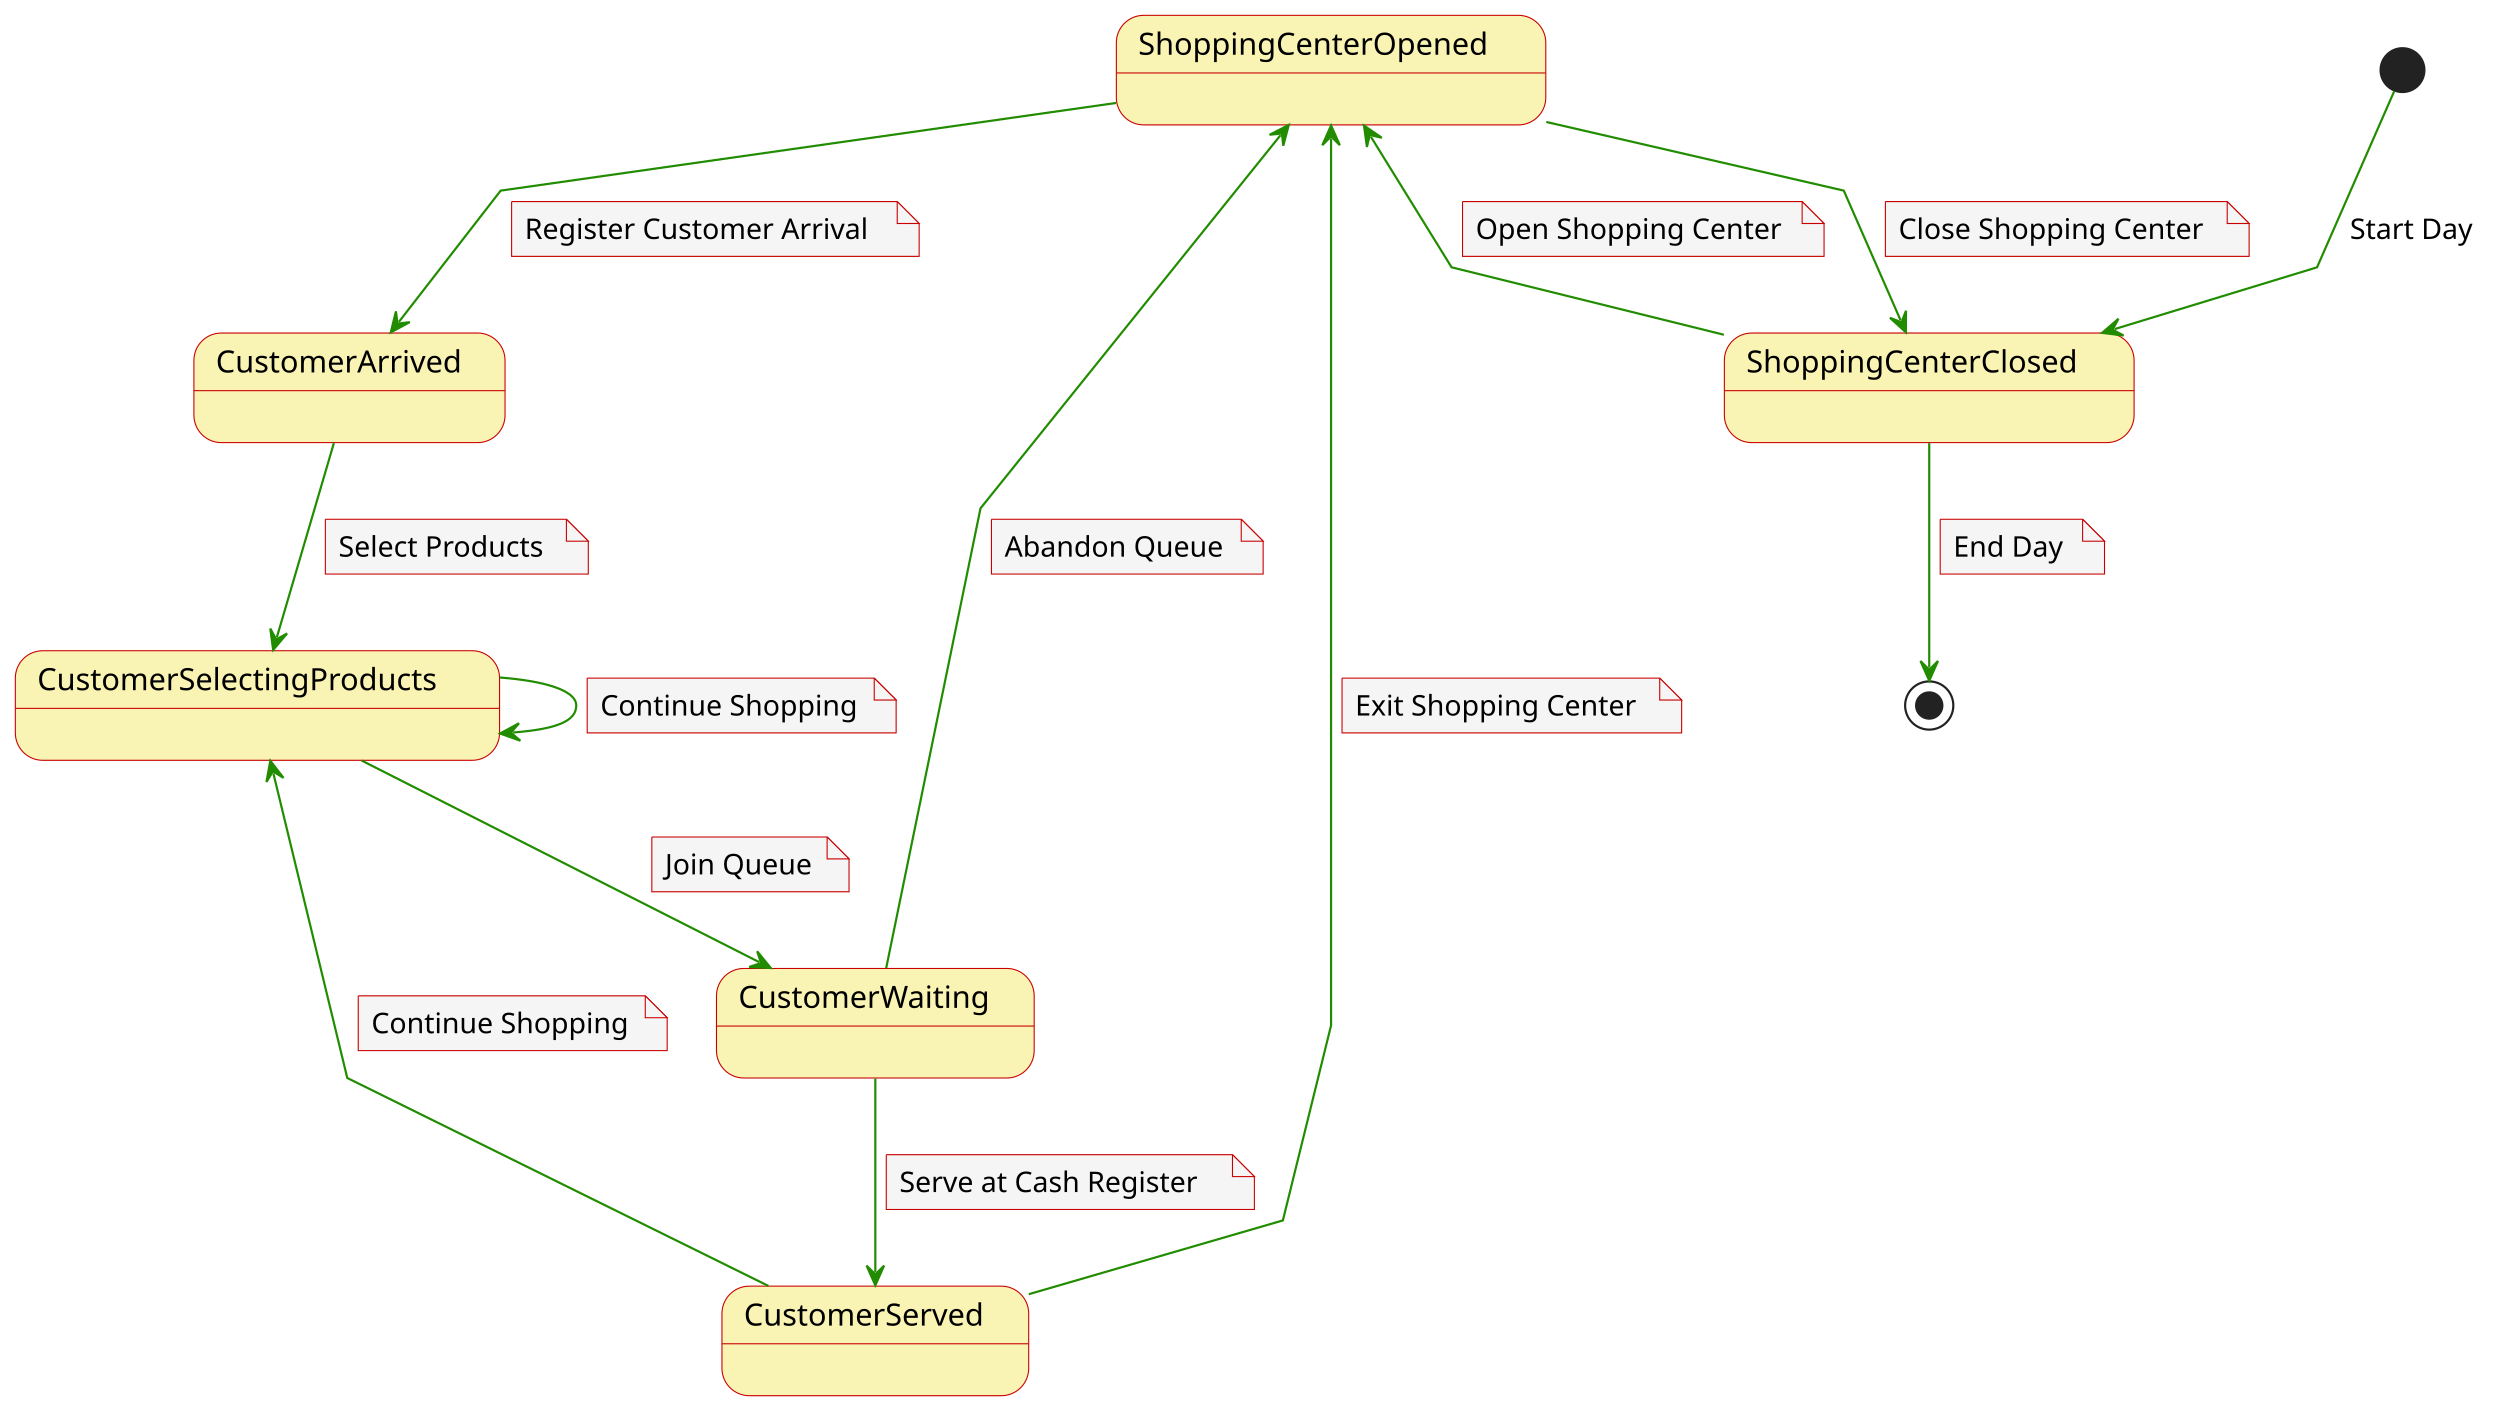
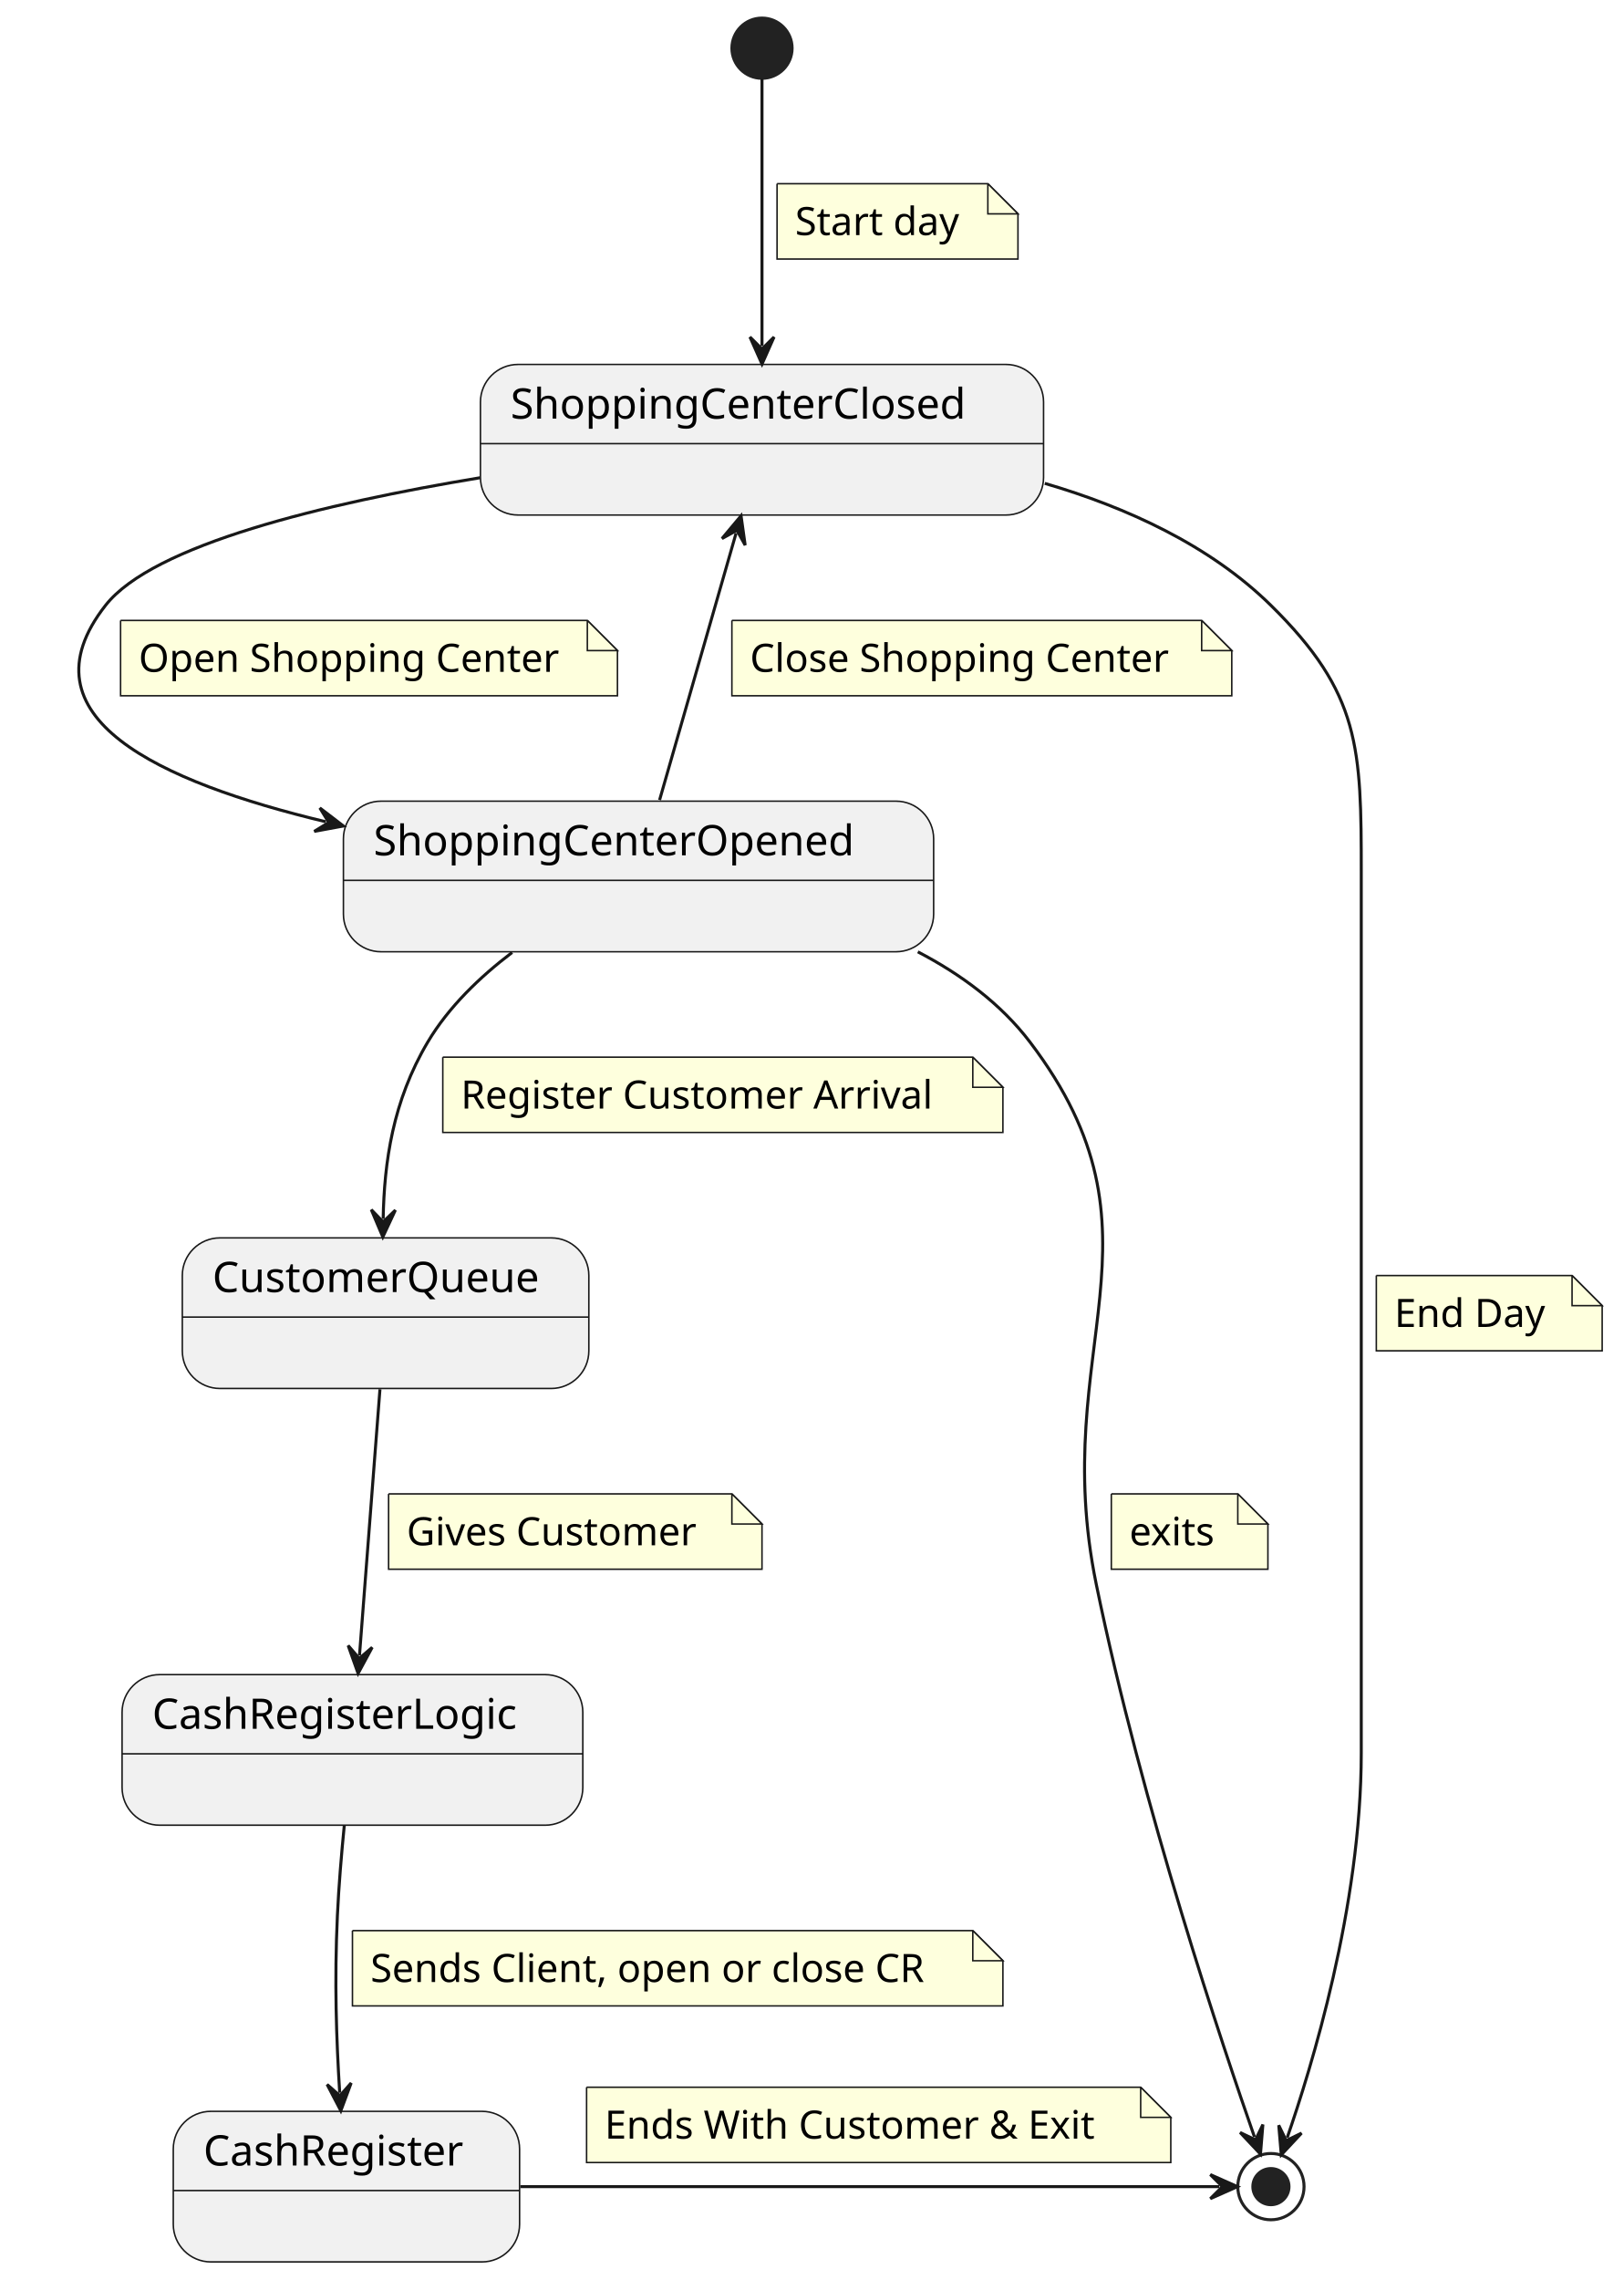
- <svg xmlns="http://www.w3.org/2000/svg" contentStyleType="text/css" height="643px" preserveAspectRatio="none" style="width:1141px;height:643px;background:#FFFFFF;" version="1.1" viewBox="0 0 1141 643" width="1141px" zoomAndPan="magnify">
+ <svg xmlns="http://www.w3.org/2000/svg" contentStyleType="text/css" height="757px" preserveAspectRatio="none" style="width:539px;height:757px;background:#FFFFFF;" version="1.1" viewBox="0 0 539 757" width="539px" zoomAndPan="magnify">
  <defs />
  <g>
-     <ellipse cx="1096.5" cy="32" fill="#222222" rx="10" ry="10" style="stroke:#222222;stroke-width:1.0;" />
+     <ellipse cx="253.039" cy="16" fill="#222222" rx="10" ry="10" style="stroke:#222222;stroke-width:1.0;" />
    <g id="ShoppingCenterClosed">
-       <rect fill="#FAF4B4" height="50" rx="12.5" ry="12.5" style="stroke:#C90000;stroke-width:0.5;" width="187" x="787" y="152" />
-       <line style="stroke:#C90000;stroke-width:0.5;" x1="787" x2="974" y1="178.297" y2="178.297" />
-       <text fill="#000000" font-family="sans-serif" font-size="14" lengthAdjust="spacing" textLength="167" x="797" y="169.995">ShoppingCenterClosed</text>
+       <rect fill="#F1F1F1" height="50" rx="12.5" ry="12.5" style="stroke:#181818;stroke-width:0.5;" width="187" x="159.539" y="121" />
+       <line style="stroke:#181818;stroke-width:0.5;" x1="159.539" x2="346.539" y1="147.297" y2="147.297" />
+       <text fill="#000000" font-family="sans-serif" font-size="14" lengthAdjust="spacing" textLength="167" x="169.539" y="138.995">ShoppingCenterClosed</text>
    </g>
    <g id="ShoppingCenterOpened">
-       <rect fill="#FAF4B4" height="50" rx="12.5" ry="12.5" style="stroke:#C90000;stroke-width:0.5;" width="196" x="509.5" y="7" />
-       <line style="stroke:#C90000;stroke-width:0.5;" x1="509.5" x2="705.5" y1="33.297" y2="33.297" />
-       <text fill="#000000" font-family="sans-serif" font-size="14" lengthAdjust="spacing" textLength="176" x="519.5" y="24.995">ShoppingCenterOpened</text>
+       <rect fill="#F1F1F1" height="50" rx="12.5" ry="12.5" style="stroke:#181818;stroke-width:0.5;" width="196" x="114.039" y="266" />
+       <line style="stroke:#181818;stroke-width:0.5;" x1="114.039" x2="310.039" y1="292.297" y2="292.297" />
+       <text fill="#000000" font-family="sans-serif" font-size="14" lengthAdjust="spacing" textLength="176" x="124.039" y="283.995">ShoppingCenterOpened</text>
    </g>
-     <g id="CustomerArrived">
-       <rect fill="#FAF4B4" height="50" rx="12.5" ry="12.5" style="stroke:#C90000;stroke-width:0.5;" width="142" x="88.5" y="152" />
-       <line style="stroke:#C90000;stroke-width:0.5;" x1="88.5" x2="230.5" y1="178.297" y2="178.297" />
-       <text fill="#000000" font-family="sans-serif" font-size="14" lengthAdjust="spacing" textLength="122" x="98.5" y="169.995">CustomerArrived</text>
+     <g id="CustomerQueue">
+       <rect fill="#F1F1F1" height="50" rx="12.5" ry="12.5" style="stroke:#181818;stroke-width:0.5;" width="135" x="60.539" y="411" />
+       <line style="stroke:#181818;stroke-width:0.5;" x1="60.539" x2="195.539" y1="437.297" y2="437.297" />
+       <text fill="#000000" font-family="sans-serif" font-size="14" lengthAdjust="spacing" textLength="115" x="70.539" y="428.995">CustomerQueue</text>
    </g>
-     <g id="CustomerSelectingProducts">
-       <rect fill="#FAF4B4" height="50" rx="12.5" ry="12.5" style="stroke:#C90000;stroke-width:0.5;" width="221" x="7" y="297" />
-       <line style="stroke:#C90000;stroke-width:0.5;" x1="7" x2="228" y1="323.297" y2="323.297" />
-       <text fill="#000000" font-family="sans-serif" font-size="14" lengthAdjust="spacing" textLength="201" x="17" y="314.995">CustomerSelectingProducts</text>
+     <ellipse cx="422.039" cy="726" fill="none" rx="11" ry="11" style="stroke:#222222;stroke-width:1.0;" />
+     <ellipse cx="422.039" cy="726" fill="#222222" rx="6" ry="6" style="stroke:#222222;stroke-width:1.0;" />
+     <g id="CashRegisterLogic">
+       <rect fill="#F1F1F1" height="50" rx="12.5" ry="12.5" style="stroke:#181818;stroke-width:0.5;" width="153" x="40.539" y="556" />
+       <line style="stroke:#181818;stroke-width:0.5;" x1="40.539" x2="193.539" y1="582.297" y2="582.297" />
+       <text fill="#000000" font-family="sans-serif" font-size="14" lengthAdjust="spacing" textLength="133" x="50.539" y="573.995">CashRegisterLogic</text>
    </g>
-     <g id="CustomerWaiting">
-       <rect fill="#FAF4B4" height="50" rx="12.5" ry="12.5" style="stroke:#C90000;stroke-width:0.5;" width="145" x="327" y="442" />
-       <line style="stroke:#C90000;stroke-width:0.5;" x1="327" x2="472" y1="468.297" y2="468.297" />
-       <text fill="#000000" font-family="sans-serif" font-size="14" lengthAdjust="spacing" textLength="125" x="337" y="459.995">CustomerWaiting</text>
+     <g id="CashRegister">
+       <rect fill="#F1F1F1" height="50" rx="12.5" ry="12.5" style="stroke:#181818;stroke-width:0.5;" width="115" x="57.539" y="701" />
+       <line style="stroke:#181818;stroke-width:0.5;" x1="57.539" x2="172.539" y1="727.297" y2="727.297" />
+       <text fill="#000000" font-family="sans-serif" font-size="14" lengthAdjust="spacing" textLength="95" x="67.539" y="718.995">CashRegister</text>
    </g>
-     <g id="CustomerServed">
-       <rect fill="#FAF4B4" height="50" rx="12.5" ry="12.5" style="stroke:#C90000;stroke-width:0.5;" width="140" x="329.5" y="587" />
-       <line style="stroke:#C90000;stroke-width:0.5;" x1="329.5" x2="469.5" y1="613.297" y2="613.297" />
-       <text fill="#000000" font-family="sans-serif" font-size="14" lengthAdjust="spacing" textLength="120" x="339.5" y="604.995">CustomerServed</text>
-     </g>
-     <ellipse cx="880.5" cy="322" fill="none" rx="11" ry="11" style="stroke:#222222;stroke-width:1.0;" />
-     <ellipse cx="880.5" cy="322" fill="#222222" rx="6" ry="6" style="stroke:#222222;stroke-width:1.0;" />
    <g id="link_*start*_ShoppingCenterClosed">
-       <path d="M1092.76,41.534 C1083,63.81 1057.5,122 1057.5,122 C1057.5,122 1012.362,135.771 965.162,150.171 " fill="none" id="*start*-to-ShoppingCenterClosed" style="stroke:#218C00;stroke-width:1.0;" />
-       <polygon fill="#218C00" points="959.423,151.922,969.198,153.122,964.205,150.463,966.864,145.47,959.423,151.922" style="stroke:#218C00;stroke-width:1.0;" />
-       <text fill="#000000" font-family="sans-serif" font-size="13" lengthAdjust="spacing" textLength="61" x="1072.5" y="109.067">Start Day</text>
+       <path d="M253.039,26.205 C253.039,45.81 253.039,86.228 253.039,114.891 " fill="none" id="*start*-to-ShoppingCenterClosed" style="stroke:#181818;stroke-width:1.0;" />
+       <polygon fill="#181818" points="253.039,120.891,257.039,111.891,253.039,115.891,249.039,111.891,253.039,120.891" style="stroke:#181818;stroke-width:1.0;" />
+       <path d="M258.039,61 L258.039,86 L338.039,86 L338.039,71 L328.039,61 L258.039,61 " fill="#FEFFDD" style="stroke:#181818;stroke-width:0.5;" />
+       <path d="M328.039,61 L328.039,71 L338.039,71 L328.039,61 " fill="#FEFFDD" style="stroke:#181818;stroke-width:0.5;" />
+       <text fill="#000000" font-family="sans-serif" font-size="13" lengthAdjust="spacing" textLength="59" x="264.039" y="78.067">Start day</text>
    </g>
    <g id="link_ShoppingCenterClosed_ShoppingCenterOpened">
-       <path d="M786.783,152.786 C727.698,138.15 662.5,122 662.5,122 C662.5,122 641.967,88.775 625.683,62.424 " fill="none" id="ShoppingCenterClosed-to-ShoppingCenterOpened" style="stroke:#218C00;stroke-width:1.0;" />
-       <polygon fill="#218C00" points="622.529,57.32,623.857,67.079,625.157,61.573,630.663,62.873,622.529,57.32" style="stroke:#218C00;stroke-width:1.0;" />
-       <path d="M667.5,92 L667.5,117 L832.5,117 L832.5,102 L822.5,92 L667.5,92 " fill="#F5F5F5" style="stroke:#C90000;stroke-width:0.5;" />
-       <path d="M822.5,92 L822.5,102 L832.5,102 L822.5,92 " fill="#F5F5F5" style="stroke:#C90000;stroke-width:0.5;" />
-       <text fill="#000000" font-family="sans-serif" font-size="13" lengthAdjust="spacing" textLength="144" x="673.5" y="109.067">Open Shopping Center</text>
+       <path d="M159.423,158.616 C107.71,167.166 50.808,180.849 35.039,201 C6,238.11 52.898,259.592 108.199,272.844 " fill="none" id="ShoppingCenterClosed-to-ShoppingCenterOpened" style="stroke:#181818;stroke-width:1.0;" />
+       <polygon fill="#181818" points="114.033,274.242,106.213,268.255,109.171,273.077,104.349,276.034,114.033,274.242" style="stroke:#181818;stroke-width:1.0;" />
+       <path d="M40.039,206 L40.039,231 L205.039,231 L205.039,216 L195.039,206 L40.039,206 " fill="#FEFFDD" style="stroke:#181818;stroke-width:0.5;" />
+       <path d="M195.039,206 L195.039,216 L205.039,216 L195.039,206 " fill="#FEFFDD" style="stroke:#181818;stroke-width:0.5;" />
+       <text fill="#000000" font-family="sans-serif" font-size="13" lengthAdjust="spacing" textLength="144" x="46.039" y="223.067">Open Shopping Center</text>
    </g>
    <g id="link_ShoppingCenterOpened_ShoppingCenterClosed">
-       <path d="M705.72,55.666 C769.757,70.444 841.5,87 841.5,87 C841.5,87 855.888,119.834 867.435,146.185 " fill="none" id="ShoppingCenterOpened-to-ShoppingCenterClosed" style="stroke:#218C00;stroke-width:1.0;" />
-       <polygon fill="#218C00" points="869.843,151.68,869.894,141.831,867.836,147.1,862.567,145.042,869.843,151.68" style="stroke:#218C00;stroke-width:1.0;" />
-       <path d="M860.5,92 L860.5,117 L1026.5,117 L1026.5,102 L1016.5,92 L860.5,92 " fill="#F5F5F5" style="stroke:#C90000;stroke-width:0.5;" />
-       <path d="M1016.5,92 L1016.5,102 L1026.5,102 L1016.5,92 " fill="#F5F5F5" style="stroke:#C90000;stroke-width:0.5;" />
-       <text fill="#000000" font-family="sans-serif" font-size="13" lengthAdjust="spacing" textLength="145" x="866.5" y="109.067">Close Shopping Center</text>
+       <path d="M219.028,265.623 C226.581,239.281 236.891,203.322 244.431,177.026 " fill="none" id="ShoppingCenterOpened-to-ShoppingCenterClosed" style="stroke:#181818;stroke-width:1.0;" />
+       <polygon fill="#181818" points="246.084,171.258,239.759,178.807,244.706,176.064,247.449,181.012,246.084,171.258" style="stroke:#181818;stroke-width:1.0;" />
+       <path d="M243.039,206 L243.039,231 L409.039,231 L409.039,216 L399.039,206 L243.039,206 " fill="#FEFFDD" style="stroke:#181818;stroke-width:0.5;" />
+       <path d="M399.039,206 L399.039,216 L409.039,216 L399.039,206 " fill="#FEFFDD" style="stroke:#181818;stroke-width:0.5;" />
+       <text fill="#000000" font-family="sans-serif" font-size="13" lengthAdjust="spacing" textLength="145" x="249.039" y="223.067">Close Shopping Center</text>
    </g>
-     <g id="link_ShoppingCenterOpened_CustomerArrived">
-       <path d="M509.405,46.977 C397.109,62.977 228.5,87 228.5,87 C228.5,87 202.46,120.587 182.031,146.938 " fill="none" id="ShoppingCenterOpened-to-CustomerArrived" style="stroke:#218C00;stroke-width:1.0;" />
-       <polygon fill="#218C00" points="178.355,151.68,187.031,147.018,181.418,147.728,180.708,142.116,178.355,151.68" style="stroke:#218C00;stroke-width:1.0;" />
-       <path d="M233.5,92 L233.5,117 L419.5,117 L419.5,102 L409.5,92 L233.5,92 " fill="#F5F5F5" style="stroke:#C90000;stroke-width:0.5;" />
-       <path d="M409.5,92 L409.5,102 L419.5,102 L409.5,92 " fill="#F5F5F5" style="stroke:#C90000;stroke-width:0.5;" />
-       <text fill="#000000" font-family="sans-serif" font-size="13" lengthAdjust="spacing" textLength="165" x="239.5" y="109.067">Register Customer Arrival</text>
+     <g id="link_ShoppingCenterOpened_CustomerQueue">
+       <path d="M170.062,316.231 C159.347,324.367 148.924,334.38 142.039,346 C130.398,365.647 127.596,385.833 127.238,404.708 " fill="none" id="ShoppingCenterOpened-to-CustomerQueue" style="stroke:#181818;stroke-width:1.0;" />
+       <polygon fill="#181818" points="127.124,410.707,131.294,401.784,127.219,405.708,123.296,401.633,127.124,410.707" style="stroke:#181818;stroke-width:1.0;" />
+       <path d="M147.039,351 L147.039,376 L333.039,376 L333.039,361 L323.039,351 L147.039,351 " fill="#FEFFDD" style="stroke:#181818;stroke-width:0.5;" />
+       <path d="M323.039,351 L323.039,361 L333.039,361 L323.039,351 " fill="#FEFFDD" style="stroke:#181818;stroke-width:0.5;" />
+       <text fill="#000000" font-family="sans-serif" font-size="13" lengthAdjust="spacing" textLength="165" x="153.039" y="368.067">Register Customer Arrival</text>
    </g>
-     <g id="link_CustomerArrived_CustomerSelectingProducts">
-       <path d="M152.375,202.258 C144.652,228.554 134.088,264.524 126.351,290.866 " fill="none" id="CustomerArrived-to-CustomerSelectingProducts" style="stroke:#218C00;stroke-width:1.0;" />
-       <polygon fill="#218C00" points="124.66,296.623,131.034,289.115,126.069,291.826,123.358,286.861,124.66,296.623" style="stroke:#218C00;stroke-width:1.0;" />
-       <path d="M148.5,237 L148.5,262 L268.5,262 L268.5,247 L258.5,237 L148.5,237 " fill="#F5F5F5" style="stroke:#C90000;stroke-width:0.5;" />
-       <path d="M258.5,237 L258.5,247 L268.5,247 L258.5,237 " fill="#F5F5F5" style="stroke:#C90000;stroke-width:0.5;" />
-       <text fill="#000000" font-family="sans-serif" font-size="13" lengthAdjust="spacing" textLength="99" x="154.5" y="254.067">Select Products</text>
+     <g id="link_ShoppingCenterOpened_*end*">
+       <path d="M304.783,316.024 C319.123,323.49 332.359,333.25 342.039,346 C390.773,410.192 347.821,447.053 364.039,526 C379.246,600.025 406.553,680.849 416.587,709.54 " fill="none" id="ShoppingCenterOpened-to-*end*" style="stroke:#181818;stroke-width:1.0;" />
+       <polygon fill="#181818" points="418.567,715.204,419.372,705.388,416.917,710.484,411.821,708.029,418.567,715.204" style="stroke:#181818;stroke-width:1.0;" />
+       <path d="M369.039,496 L369.039,521 L421.039,521 L421.039,506 L411.039,496 L369.039,496 " fill="#FEFFDD" style="stroke:#181818;stroke-width:0.5;" />
+       <path d="M411.039,496 L411.039,506 L421.039,506 L411.039,496 " fill="#FEFFDD" style="stroke:#181818;stroke-width:0.5;" />
+       <text fill="#000000" font-family="sans-serif" font-size="13" lengthAdjust="spacing" textLength="31" x="375.039" y="513.067">exits</text>
    </g>
-     <g id="link_CustomerSelectingProducts_CustomerWaiting">
-       <path d="M165.019,347.096 C216.975,373.443 294.402,412.705 346.436,439.091 " fill="none" id="CustomerSelectingProducts-to-CustomerWaiting" style="stroke:#218C00;stroke-width:1.0;" />
-       <polygon fill="#218C00" points="351.787,441.805,345.569,434.167,347.328,439.544,341.951,441.302,351.787,441.805" style="stroke:#218C00;stroke-width:1.0;" />
-       <path d="M297.5,382 L297.5,407 L387.5,407 L387.5,392 L377.5,382 L297.5,382 " fill="#F5F5F5" style="stroke:#C90000;stroke-width:0.5;" />
-       <path d="M377.5,382 L377.5,392 L387.5,392 L377.5,382 " fill="#F5F5F5" style="stroke:#C90000;stroke-width:0.5;" />
-       <text fill="#000000" font-family="sans-serif" font-size="13" lengthAdjust="spacing" textLength="69" x="303.5" y="399.067">Join Queue</text>
+     <g id="link_CustomerQueue_CashRegisterLogic">
+       <path d="M126.173,461.258 C124.15,487.554 121.401,523.299 119.374,549.641 " fill="none" id="CustomerQueue-to-CashRegisterLogic" style="stroke:#181818;stroke-width:1.0;" />
+       <polygon fill="#181818" points="118.914,555.623,123.593,546.956,119.298,550.638,115.616,546.343,118.914,555.623" style="stroke:#181818;stroke-width:1.0;" />
+       <path d="M129.039,496 L129.039,521 L253.039,521 L253.039,506 L243.039,496 L129.039,496 " fill="#FEFFDD" style="stroke:#181818;stroke-width:0.5;" />
+       <path d="M243.039,496 L243.039,506 L253.039,506 L243.039,496 " fill="#FEFFDD" style="stroke:#181818;stroke-width:0.5;" />
+       <text fill="#000000" font-family="sans-serif" font-size="13" lengthAdjust="spacing" textLength="103" x="135.039" y="513.067">Gives Customer</text>
    </g>
-     <g id="link_CustomerSelectingProducts_CustomerSelectingProducts">
-       <path d="M228.207,309.217 C248.64,310.813 263,315.074 263,322 C263,328.926 254.622,332.72 234.189,334.316 " fill="none" id="CustomerSelectingProducts-to-CustomerSelectingProducts" style="stroke:#218C00;stroke-width:1.0;" />
-       <polygon fill="#218C00" points="228.207,334.783,237.491,338.07,233.192,334.394,236.868,330.094,228.207,334.783" style="stroke:#218C00;stroke-width:1.0;" />
-       <path d="M268,309.5 L268,334.5 L409,334.5 L409,319.5 L399,309.5 L268,309.5 " fill="#F5F5F5" style="stroke:#C90000;stroke-width:0.5;" />
-       <path d="M399,309.5 L399,319.5 L409,319.5 L399,309.5 " fill="#F5F5F5" style="stroke:#C90000;stroke-width:0.5;" />
-       <text fill="#000000" font-family="sans-serif" font-size="13" lengthAdjust="spacing" textLength="120" x="274" y="326.567">Continue Shopping</text>
+     <g id="link_CashRegisterLogic_CashRegister">
+       <path d="M114.322,606.16 C113.401,615.473 112.491,626.219 112.039,636 C111.026,657.93 111.685,676.927 112.806,694.83 " fill="none" id="CashRegisterLogic-to-CashRegister" style="stroke:#181818;stroke-width:1.0;" />
+       <polygon fill="#181818" points="113.181,700.818,116.611,691.586,112.869,695.828,108.627,692.086,113.181,700.818" style="stroke:#181818;stroke-width:1.0;" />
+       <path d="M117.039,641 L117.039,666 L333.039,666 L333.039,651 L323.039,641 L117.039,641 " fill="#FEFFDD" style="stroke:#181818;stroke-width:0.5;" />
+       <path d="M323.039,641 L323.039,651 L333.039,651 L323.039,641 " fill="#FEFFDD" style="stroke:#181818;stroke-width:0.5;" />
+       <text fill="#000000" font-family="sans-serif" font-size="13" lengthAdjust="spacing" textLength="195" x="123.039" y="658.067">Sends Client, open or close CR</text>
    </g>
-     <g id="link_CustomerWaiting_CustomerServed">
-       <path d="M399.5,492.258 C399.5,518.554 399.5,554.281 399.5,580.623 " fill="none" id="CustomerWaiting-to-CustomerServed" style="stroke:#218C00;stroke-width:1.0;" />
-       <polygon fill="#218C00" points="399.5,586.623,403.5,577.623,399.5,581.623,395.5,577.623,399.5,586.623" style="stroke:#218C00;stroke-width:1.0;" />
-       <path d="M404.5,527 L404.5,552 L572.5,552 L572.5,537 L562.5,527 L404.5,527 " fill="#F5F5F5" style="stroke:#C90000;stroke-width:0.5;" />
-       <path d="M562.5,527 L562.5,537 L572.5,537 L562.5,527 " fill="#F5F5F5" style="stroke:#C90000;stroke-width:0.5;" />
-       <text fill="#000000" font-family="sans-serif" font-size="13" lengthAdjust="spacing" textLength="147" x="410.5" y="544.067">Serve at Cash Register</text>
-     </g>
-     <g id="link_CustomerServed_CustomerSelectingProducts">
-       <path d="M350.73,586.919 C280.309,552.146 158.5,492 158.5,492 C158.5,492 136.126,399.775 124.789,353.045 " fill="none" id="CustomerServed-to-CustomerSelectingProducts" style="stroke:#218C00;stroke-width:1.0;" />
-       <polygon fill="#218C00" points="123.374,347.214,121.609,356.903,124.553,352.073,129.383,355.017,123.374,347.214" style="stroke:#218C00;stroke-width:1.0;" />
-       <path d="M163.5,454.5 L163.5,479.5 L304.5,479.5 L304.5,464.5 L294.5,454.5 L163.5,454.5 " fill="#F5F5F5" style="stroke:#C90000;stroke-width:0.5;" />
-       <path d="M294.5,454.5 L294.5,464.5 L304.5,464.5 L294.5,454.5 " fill="#F5F5F5" style="stroke:#C90000;stroke-width:0.5;" />
-       <text fill="#000000" font-family="sans-serif" font-size="13" lengthAdjust="spacing" textLength="120" x="169.5" y="471.567">Continue Shopping</text>
-     </g>
-     <g id="link_CustomerServed_ShoppingCenterOpened">
-       <path d="M469.554,590.662 C522.279,575.355 585.5,557 585.5,557 C585.5,557 607.5,468 607.5,468 C607.5,176 607.5,176 607.5,176 C607.5,176 607.5,104.057 607.5,63.258 " fill="none" id="CustomerServed-to-ShoppingCenterOpened" style="stroke:#218C00;stroke-width:1.0;" />
-       <polygon fill="#218C00" points="607.5,57.258,603.5,66.258,607.5,62.258,611.5,66.258,607.5,57.258" style="stroke:#218C00;stroke-width:1.0;" />
-       <path d="M612.5,309.5 L612.5,334.5 L767.5,334.5 L767.5,319.5 L757.5,309.5 L612.5,309.5 " fill="#F5F5F5" style="stroke:#C90000;stroke-width:0.5;" />
-       <path d="M757.5,309.5 L757.5,319.5 L767.5,319.5 L757.5,309.5 " fill="#F5F5F5" style="stroke:#C90000;stroke-width:0.5;" />
-       <text fill="#000000" font-family="sans-serif" font-size="13" lengthAdjust="spacing" textLength="134" x="618.5" y="326.567">Exit Shopping Center</text>
-     </g>
-     <g id="link_ShoppingCenterOpened_CustomerWaiting">
-       <path d="M584.44,61.68 C541.885,114.608 447.5,232 447.5,232 C447.5,232 416.72,382.053 404.456,441.839 " fill="none" id="ShoppingCenterOpened-backto-CustomerWaiting" style="stroke:#218C00;stroke-width:1.0;" />
-       <polygon fill="#218C00" points="588.2,57.004,579.443,61.512,585.067,60.901,585.678,66.525,588.2,57.004" style="stroke:#218C00;stroke-width:1.0;" />
-       <path d="M452.5,237 L452.5,262 L576.5,262 L576.5,247 L566.5,237 L452.5,237 " fill="#F5F5F5" style="stroke:#C90000;stroke-width:0.5;" />
-       <path d="M566.5,237 L566.5,247 L576.5,247 L566.5,237 " fill="#F5F5F5" style="stroke:#C90000;stroke-width:0.5;" />
-       <text fill="#000000" font-family="sans-serif" font-size="13" lengthAdjust="spacing" textLength="103" x="458.5" y="254.067">Abandon Queue</text>
+     <g id="link_CashRegister_*end*">
+       <path d="M172.783,726 C247.644,726 367.098,726 404.918,726 " fill="none" id="CashRegister-to-*end*" style="stroke:#181818;stroke-width:1.0;" />
+       <polygon fill="#181818" points="410.918,726,401.918,722,405.918,726,401.918,730,410.918,726" style="stroke:#181818;stroke-width:1.0;" />
+       <path d="M194.789,693 L194.789,718 L388.789,718 L388.789,703 L378.789,693 L194.789,693 " fill="#FEFFDD" style="stroke:#181818;stroke-width:0.5;" />
+       <path d="M378.789,693 L378.789,703 L388.789,703 L378.789,693 " fill="#FEFFDD" style="stroke:#181818;stroke-width:0.5;" />
+       <text fill="#000000" font-family="sans-serif" font-size="13" lengthAdjust="spacing" textLength="173" x="200.789" y="710.067">Ends With Customer &amp; Exit</text>
    </g>
    <g id="link_ShoppingCenterClosed_*end*">
-       <path d="M880.5,202.258 C880.5,233.972 880.5,282.132 880.5,304.678 " fill="none" id="ShoppingCenterClosed-to-*end*" style="stroke:#218C00;stroke-width:1.0;" />
-       <polygon fill="#218C00" points="880.5,310.678,884.5,301.678,880.5,305.678,876.5,301.678,880.5,310.678" style="stroke:#218C00;stroke-width:1.0;" />
-       <path d="M885.5,237 L885.5,262 L960.5,262 L960.5,247 L950.5,237 L885.5,237 " fill="#F5F5F5" style="stroke:#C90000;stroke-width:0.5;" />
-       <path d="M950.5,237 L950.5,247 L960.5,247 L950.5,237 " fill="#F5F5F5" style="stroke:#C90000;stroke-width:0.5;" />
-       <text fill="#000000" font-family="sans-serif" font-size="13" lengthAdjust="spacing" textLength="54" x="891.5" y="254.067">End Day</text>
+       <path d="M346.943,160.487 C374.037,168.42 401.733,181.014 422.039,201 C451.788,230.282 452.039,248.258 452.039,290 C452.039,290 452.039,290 452.039,582 C452.039,633.241 435.322,686.981 427.442,709.765 " fill="none" id="ShoppingCenterClosed-to-*end*" style="stroke:#181818;stroke-width:1.0;" />
+       <polygon fill="#181818" points="425.48,715.436,432.202,708.238,427.115,710.711,424.642,705.623,425.48,715.436" style="stroke:#181818;stroke-width:1.0;" />
+       <path d="M457.039,423.5 L457.039,448.5 L532.039,448.5 L532.039,433.5 L522.039,423.5 L457.039,423.5 " fill="#FEFFDD" style="stroke:#181818;stroke-width:0.5;" />
+       <path d="M522.039,423.5 L522.039,433.5 L532.039,433.5 L522.039,423.5 " fill="#FEFFDD" style="stroke:#181818;stroke-width:0.5;" />
+       <text fill="#000000" font-family="sans-serif" font-size="13" lengthAdjust="spacing" textLength="54" x="463.039" y="440.567">End Day</text>
    </g>
  </g>
</svg>
